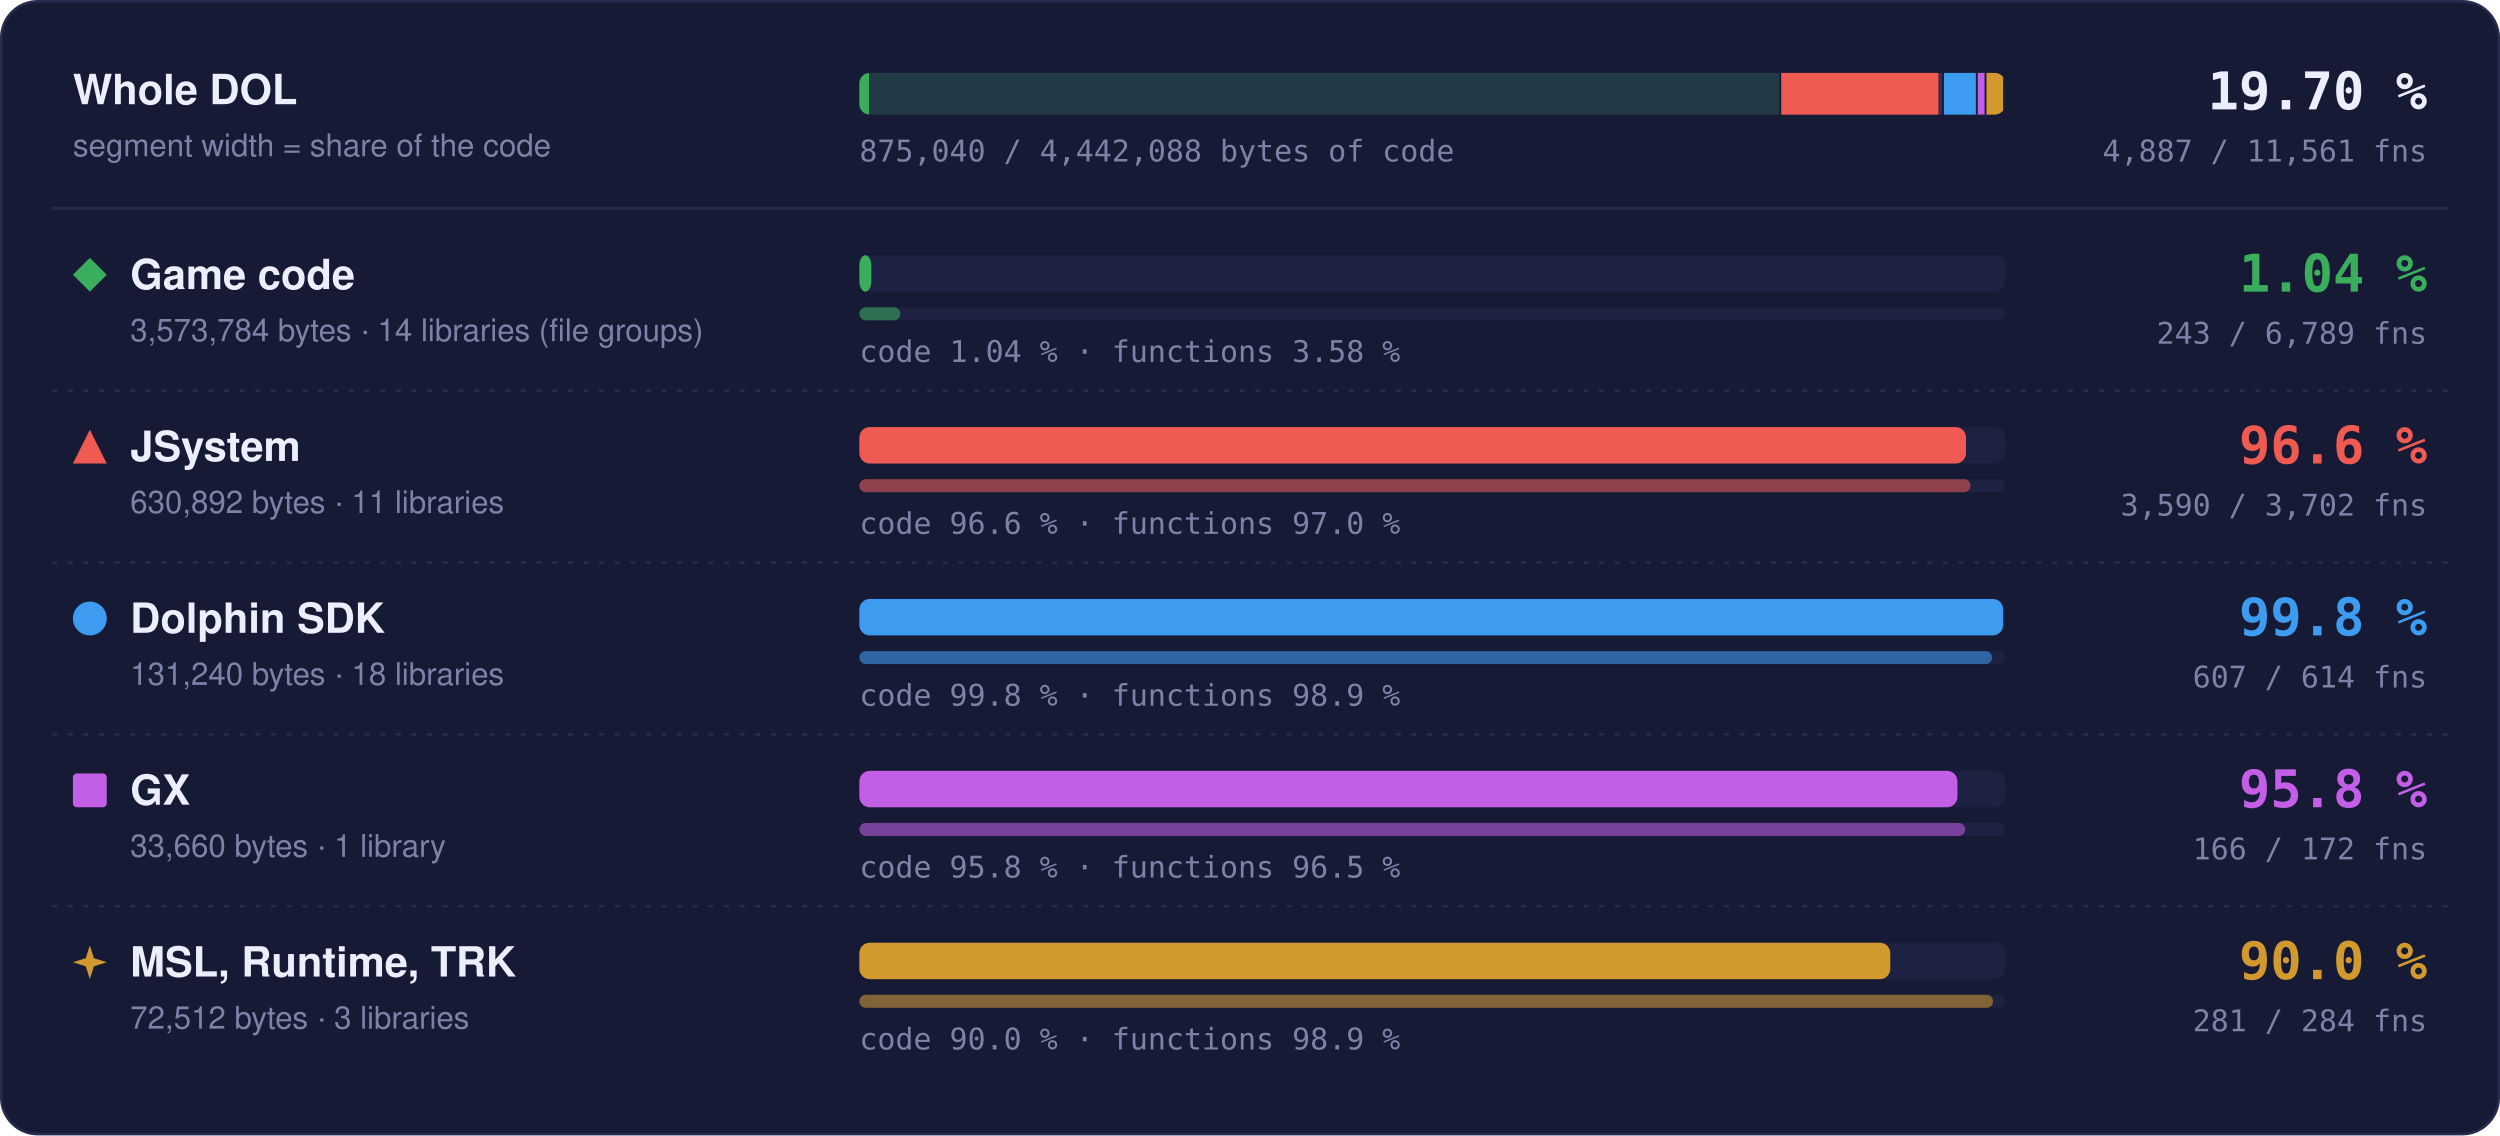
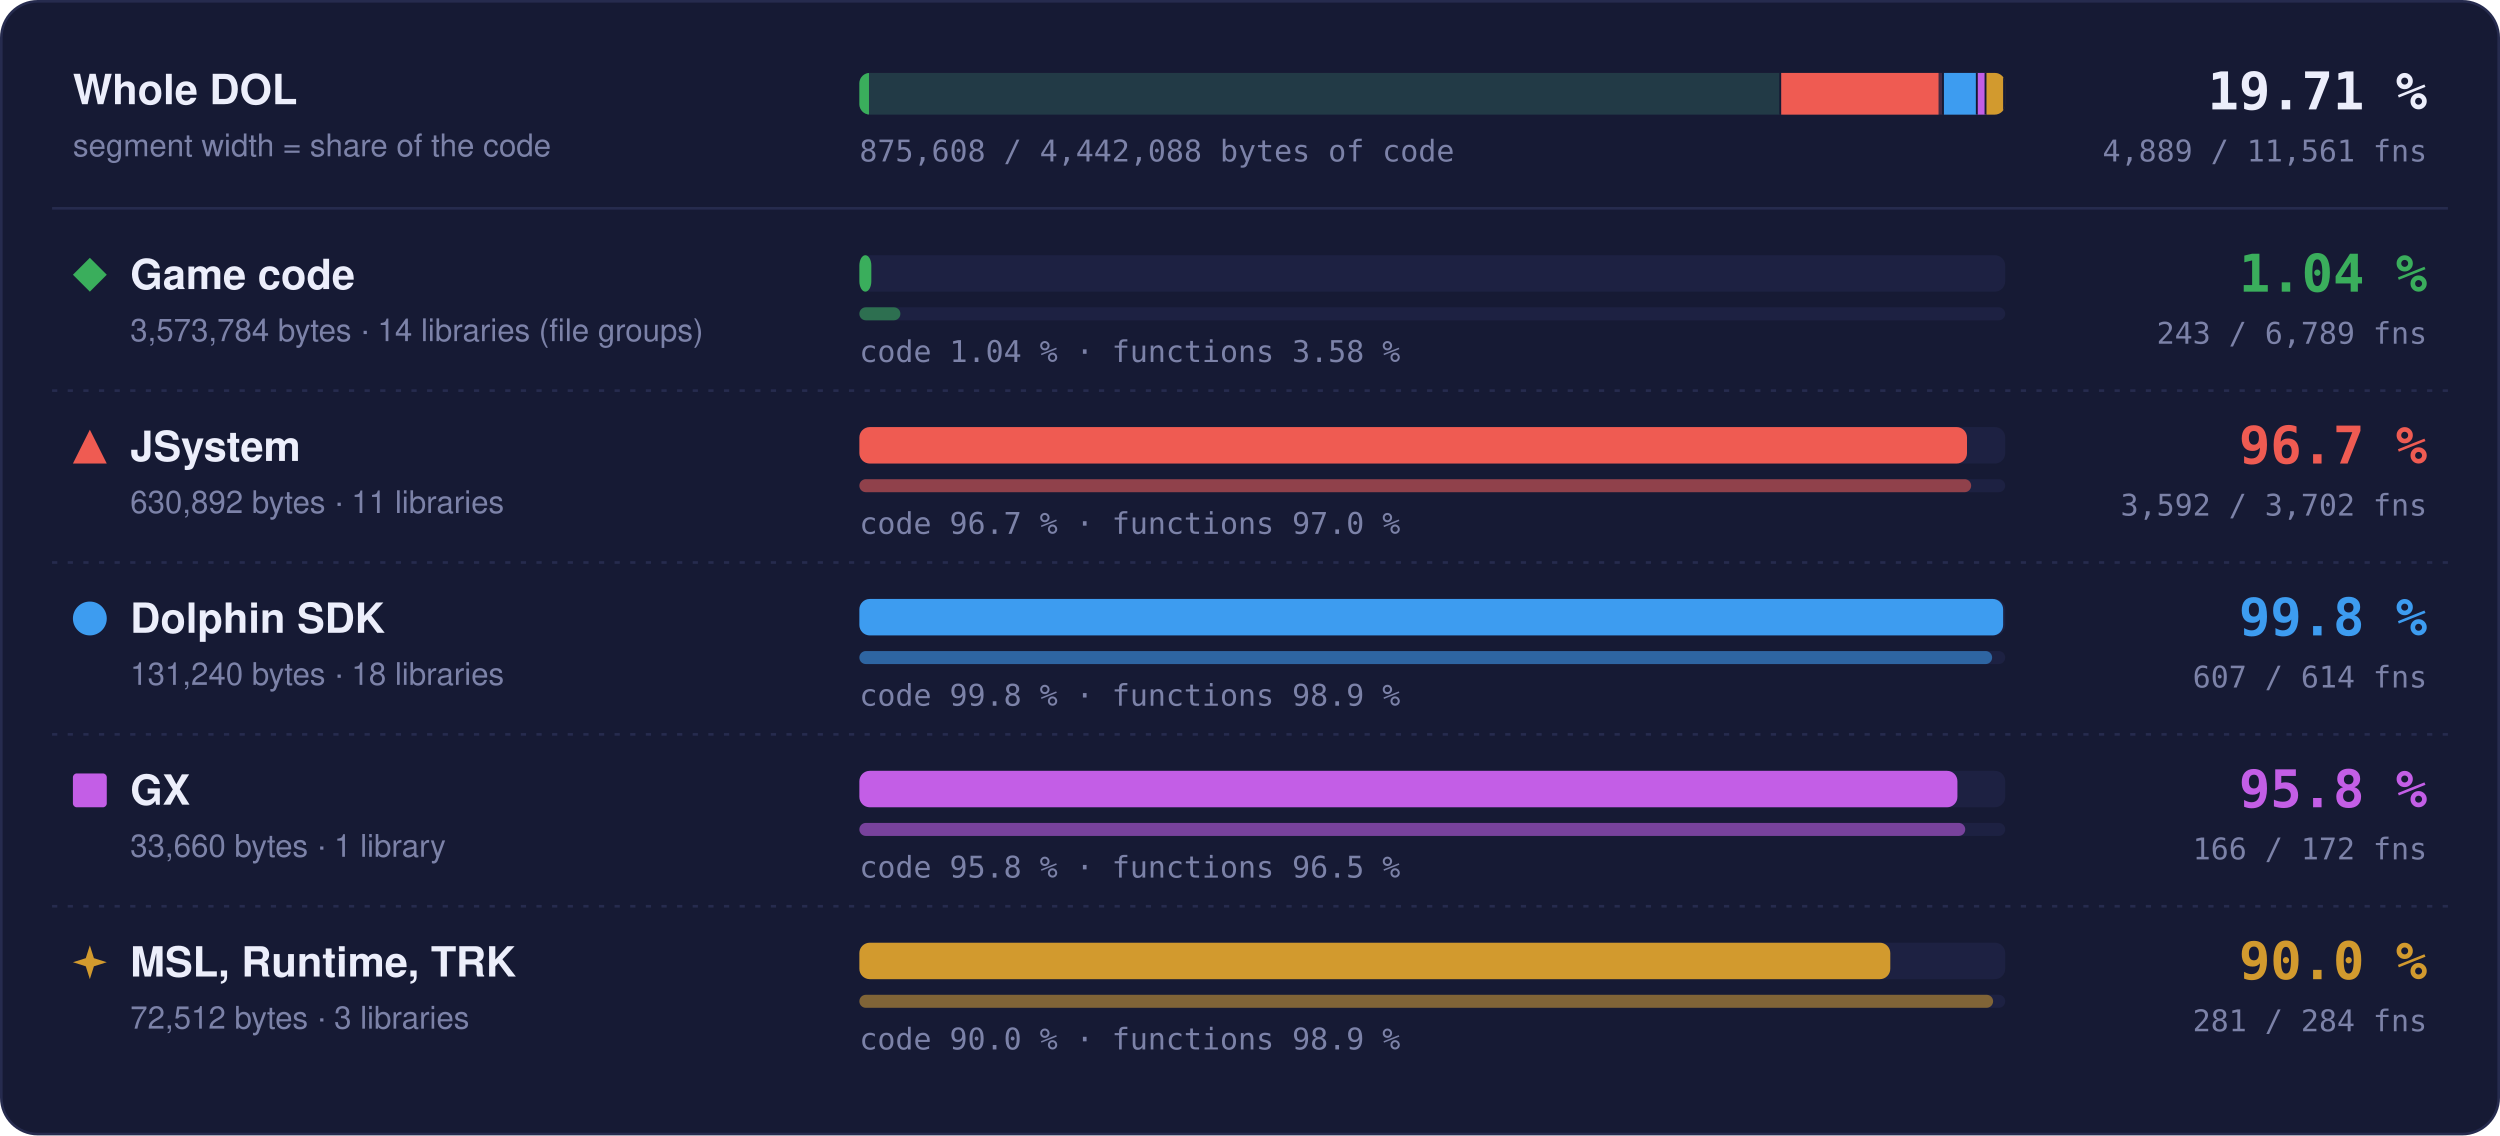
- <svg xmlns="http://www.w3.org/2000/svg" width="960" height="436" viewBox="0 0 960 436" role="img" aria-label="Matched code and functions per region: Game code 1.04 % of code, 243 of 6789 functions; JSystem 96.6 % of code, 3590 of 3702 functions; Dolphin SDK 99.8 % of code, 607 of 614 functions; GX 95.8 % of code, 166 of 172 functions; MSL, Runtime, TRK 90.0 % of code, 281 of 284 functions">
+ <svg xmlns="http://www.w3.org/2000/svg" width="960" height="436" viewBox="0 0 960 436" role="img" aria-label="Matched code and functions per region: Game code 1.04 % of code, 243 of 6789 functions; JSystem 96.7 % of code, 3592 of 3702 functions; Dolphin SDK 99.8 % of code, 607 of 614 functions; GX 95.8 % of code, 166 of 172 functions; MSL, Runtime, TRK 90.0 % of code, 281 of 284 functions">
  <style>text { font-family: -apple-system, BlinkMacSystemFont, 'Segoe UI', Helvetica, Arial, sans-serif; } .mono { font-family: ui-monospace, SFMono-Regular, 'SF Mono', Menlo, Consolas, monospace; } .grow { transform-box: fill-box; transform-origin: 0 50%; animation: grow 1.4s cubic-bezier(.2,.8,.2,1) both; } @keyframes grow { from { transform: scaleX(0); } } @media (prefers-reduced-motion: reduce) { * { animation: none !important; } }</style>
  <rect x="0.5" y="0.5" width="959" height="435" rx="14" fill="#161a34" stroke="#262b4e" />
  <text x="28" y="40" font-size="16" font-weight="700" fill="#eceefb">Whole DOL</text>
  <text x="28" y="60" font-size="12" fill="#7c82a8">segment width = share of the code</text>
  <rect x="330" y="28" width="440" height="16" rx="4" fill="#1d2142" />
  <clipPath id="wb">
    <rect x="330" y="28" width="440" height="16" rx="4" />
  </clipPath>
  <g clip-path="url(#wb)">
    <rect x="330.00" y="28" width="353.99" height="16" fill="#3aae5c" fill-opacity="0.18" />
    <rect class="grow" x="330.00" y="28" width="3.69" height="16" fill="#3aae5c" />
    <rect x="683.24" y="28" width="1.5" height="16" fill="#161a34" />
    <rect x="683.99" y="28" width="62.49" height="16" fill="#ef5b52" fill-opacity="0.18" />
-     <rect class="grow" x="683.99" y="28" width="60.35" height="16" fill="#ef5b52" />
+     <rect class="grow" x="683.99" y="28" width="60.41" height="16" fill="#ef5b52" />
    <rect x="745.73" y="28" width="1.5" height="16" fill="#161a34" />
    <rect x="746.48" y="28" width="13.00" height="16" fill="#3d9cf0" fill-opacity="0.18" />
    <rect class="grow" x="746.48" y="28" width="12.98" height="16" fill="#3d9cf0" />
    <rect x="758.73" y="28" width="1.5" height="16" fill="#161a34" />
    <rect x="759.48" y="28" width="3.33" height="16" fill="#c35ee6" fill-opacity="0.18" />
    <rect class="grow" x="759.48" y="28" width="3.20" height="16" fill="#c35ee6" />
    <rect x="762.07" y="28" width="1.5" height="16" fill="#161a34" />
    <rect x="762.82" y="28" width="7.18" height="16" fill="#d29a2e" fill-opacity="0.18" />
    <rect class="grow" x="762.82" y="28" width="6.46" height="16" fill="#d29a2e" />
    <rect x="769.25" y="28" width="1.5" height="16" fill="#161a34" />
  </g>
-   <text x="932" y="42" text-anchor="end" class="mono" font-size="20" font-weight="700" fill="#eceefb">19.70 %</text>
-   <text x="932" y="62" text-anchor="end" class="mono" font-size="11.5" fill="#7c82a8">4,887 / 11,561 fns</text>
-   <text x="330" y="62" class="mono" font-size="11.5" fill="#7c82a8">875,040 / 4,442,088 bytes of code</text>
+   <text x="932" y="42" text-anchor="end" class="mono" font-size="20" font-weight="700" fill="#eceefb">19.71 %</text>
+   <text x="932" y="62" text-anchor="end" class="mono" font-size="11.5" fill="#7c82a8">4,889 / 11,561 fns</text>
+   <text x="330" y="62" class="mono" font-size="11.5" fill="#7c82a8">875,608 / 4,442,088 bytes of code</text>
  <line x1="20" x2="940" y1="80" y2="80" stroke="#262b4e" />
  <g fill="#3aae5c">
    <path d="M34.5 99L41 105.5L34.5 112L28 105.5Z" />
  </g>
  <text x="50" y="111" font-size="16" font-weight="700" fill="#eceefb">Game code</text>
  <text x="50" y="131" font-size="12" fill="#7c82a8">3,573,784 bytes · 14 libraries (file groups)</text>
  <rect x="330" y="98" width="440" height="14" rx="4" fill="#1d2142" />
  <rect class="grow" style="animation-delay:0.0s" x="330" y="98" width="4.59" height="14" rx="4" fill="#3aae5c" />
  <rect x="330" y="118" width="440" height="5" rx="2.5" fill="#1d2142" />
  <rect class="grow" style="animation-delay:0.2s" x="330" y="118" width="15.75" height="5" rx="2.5" fill="#3aae5c" fill-opacity="0.55" />
  <text x="330" y="139" class="mono" font-size="11.5" fill="#7c82a8">code 1.04 % · functions 3.58 %</text>
  <text x="932" y="112" text-anchor="end" class="mono" font-size="20" font-weight="700" fill="#3aae5c">1.04 %</text>
  <text x="932" y="132" text-anchor="end" class="mono" font-size="11.5" fill="#7c82a8">243 / 6,789 fns</text>
  <line x1="20" x2="940" y1="150" y2="150" stroke="#262b4e" stroke-dasharray="2 4" />
  <g fill="#ef5b52">
    <path d="M34.5 165L41 178L28 178Z" />
  </g>
  <text x="50" y="177" font-size="16" font-weight="700" fill="#eceefb">JSystem</text>
  <text x="50" y="197" font-size="12" fill="#7c82a8">630,892 bytes · 11 libraries</text>
  <rect x="330" y="164" width="440" height="14" rx="4" fill="#1d2142" />
-   <rect class="grow" style="animation-delay:0.1s" x="330" y="164" width="424.94" height="14" rx="4" fill="#ef5b52" />
+   <rect class="grow" style="animation-delay:0.1s" x="330" y="164" width="425.33" height="14" rx="4" fill="#ef5b52" />
  <rect x="330" y="184" width="440" height="5" rx="2.5" fill="#1d2142" />
-   <rect class="grow" style="animation-delay:0.3s" x="330" y="184" width="426.69" height="5" rx="2.5" fill="#ef5b52" fill-opacity="0.55" />
-   <text x="330" y="205" class="mono" font-size="11.5" fill="#7c82a8">code 96.6 % · functions 97.0 %</text>
-   <text x="932" y="178" text-anchor="end" class="mono" font-size="20" font-weight="700" fill="#ef5b52">96.6 %</text>
-   <text x="932" y="198" text-anchor="end" class="mono" font-size="11.5" fill="#7c82a8">3,590 / 3,702 fns</text>
+   <rect class="grow" style="animation-delay:0.3s" x="330" y="184" width="426.93" height="5" rx="2.5" fill="#ef5b52" fill-opacity="0.55" />
+   <text x="330" y="205" class="mono" font-size="11.5" fill="#7c82a8">code 96.7 % · functions 97.0 %</text>
+   <text x="932" y="178" text-anchor="end" class="mono" font-size="20" font-weight="700" fill="#ef5b52">96.7 %</text>
+   <text x="932" y="198" text-anchor="end" class="mono" font-size="11.5" fill="#7c82a8">3,592 / 3,702 fns</text>
  <line x1="20" x2="940" y1="216" y2="216" stroke="#262b4e" stroke-dasharray="2 4" />
  <g fill="#3d9cf0">
    <circle cx="34.5" cy="237.5" r="6.5" />
  </g>
  <text x="50" y="243" font-size="16" font-weight="700" fill="#eceefb">Dolphin SDK</text>
  <text x="50" y="263" font-size="12" fill="#7c82a8">131,240 bytes · 18 libraries</text>
  <rect x="330" y="230" width="440" height="14" rx="4" fill="#1d2142" />
  <rect class="grow" style="animation-delay:0.2s" x="330" y="230" width="439.20" height="14" rx="4" fill="#3d9cf0" />
  <rect x="330" y="250" width="440" height="5" rx="2.5" fill="#1d2142" />
  <rect class="grow" style="animation-delay:0.4s" x="330" y="250" width="434.98" height="5" rx="2.5" fill="#3d9cf0" fill-opacity="0.55" />
  <text x="330" y="271" class="mono" font-size="11.5" fill="#7c82a8">code 99.8 % · functions 98.9 %</text>
  <text x="932" y="244" text-anchor="end" class="mono" font-size="20" font-weight="700" fill="#3d9cf0">99.8 %</text>
  <text x="932" y="264" text-anchor="end" class="mono" font-size="11.5" fill="#7c82a8">607 / 614 fns</text>
  <line x1="20" x2="940" y1="282" y2="282" stroke="#262b4e" stroke-dasharray="2 4" />
  <g fill="#c35ee6">
    <rect x="28" y="297" width="13" height="13" rx="1.5" />
  </g>
  <text x="50" y="309" font-size="16" font-weight="700" fill="#eceefb">GX</text>
  <text x="50" y="329" font-size="12" fill="#7c82a8">33,660 bytes · 1 library</text>
  <rect x="330" y="296" width="440" height="14" rx="4" fill="#1d2142" />
  <rect class="grow" style="animation-delay:0.3s" x="330" y="296" width="421.65" height="14" rx="4" fill="#c35ee6" />
  <rect x="330" y="316" width="440" height="5" rx="2.5" fill="#1d2142" />
  <rect class="grow" style="animation-delay:0.5s" x="330" y="316" width="424.65" height="5" rx="2.5" fill="#c35ee6" fill-opacity="0.55" />
  <text x="330" y="337" class="mono" font-size="11.5" fill="#7c82a8">code 95.8 % · functions 96.5 %</text>
  <text x="932" y="310" text-anchor="end" class="mono" font-size="20" font-weight="700" fill="#c35ee6">95.8 %</text>
  <text x="932" y="330" text-anchor="end" class="mono" font-size="11.5" fill="#7c82a8">166 / 172 fns</text>
  <line x1="20" x2="940" y1="348" y2="348" stroke="#262b4e" stroke-dasharray="2 4" />
  <g fill="#d29a2e">
    <path d="M34.5 363L36.06 367.94L41 369.5L36.06 371.06L34.5 376L32.94 371.06L28 369.5L32.94 367.94Z" />
  </g>
  <text x="50" y="375" font-size="16" font-weight="700" fill="#eceefb">MSL, Runtime, TRK</text>
  <text x="50" y="395" font-size="12" fill="#7c82a8">72,512 bytes · 3 libraries</text>
  <rect x="330" y="362" width="440" height="14" rx="4" fill="#1d2142" />
  <rect class="grow" style="animation-delay:0.4s" x="330" y="362" width="395.87" height="14" rx="4" fill="#d29a2e" />
  <rect x="330" y="382" width="440" height="5" rx="2.5" fill="#1d2142" />
  <rect class="grow" style="animation-delay:0.6s" x="330" y="382" width="435.35" height="5" rx="2.5" fill="#d29a2e" fill-opacity="0.55" />
  <text x="330" y="403" class="mono" font-size="11.5" fill="#7c82a8">code 90.0 % · functions 98.9 %</text>
  <text x="932" y="376" text-anchor="end" class="mono" font-size="20" font-weight="700" fill="#d29a2e">90.0 %</text>
  <text x="932" y="396" text-anchor="end" class="mono" font-size="11.5" fill="#7c82a8">281 / 284 fns</text>
</svg>
